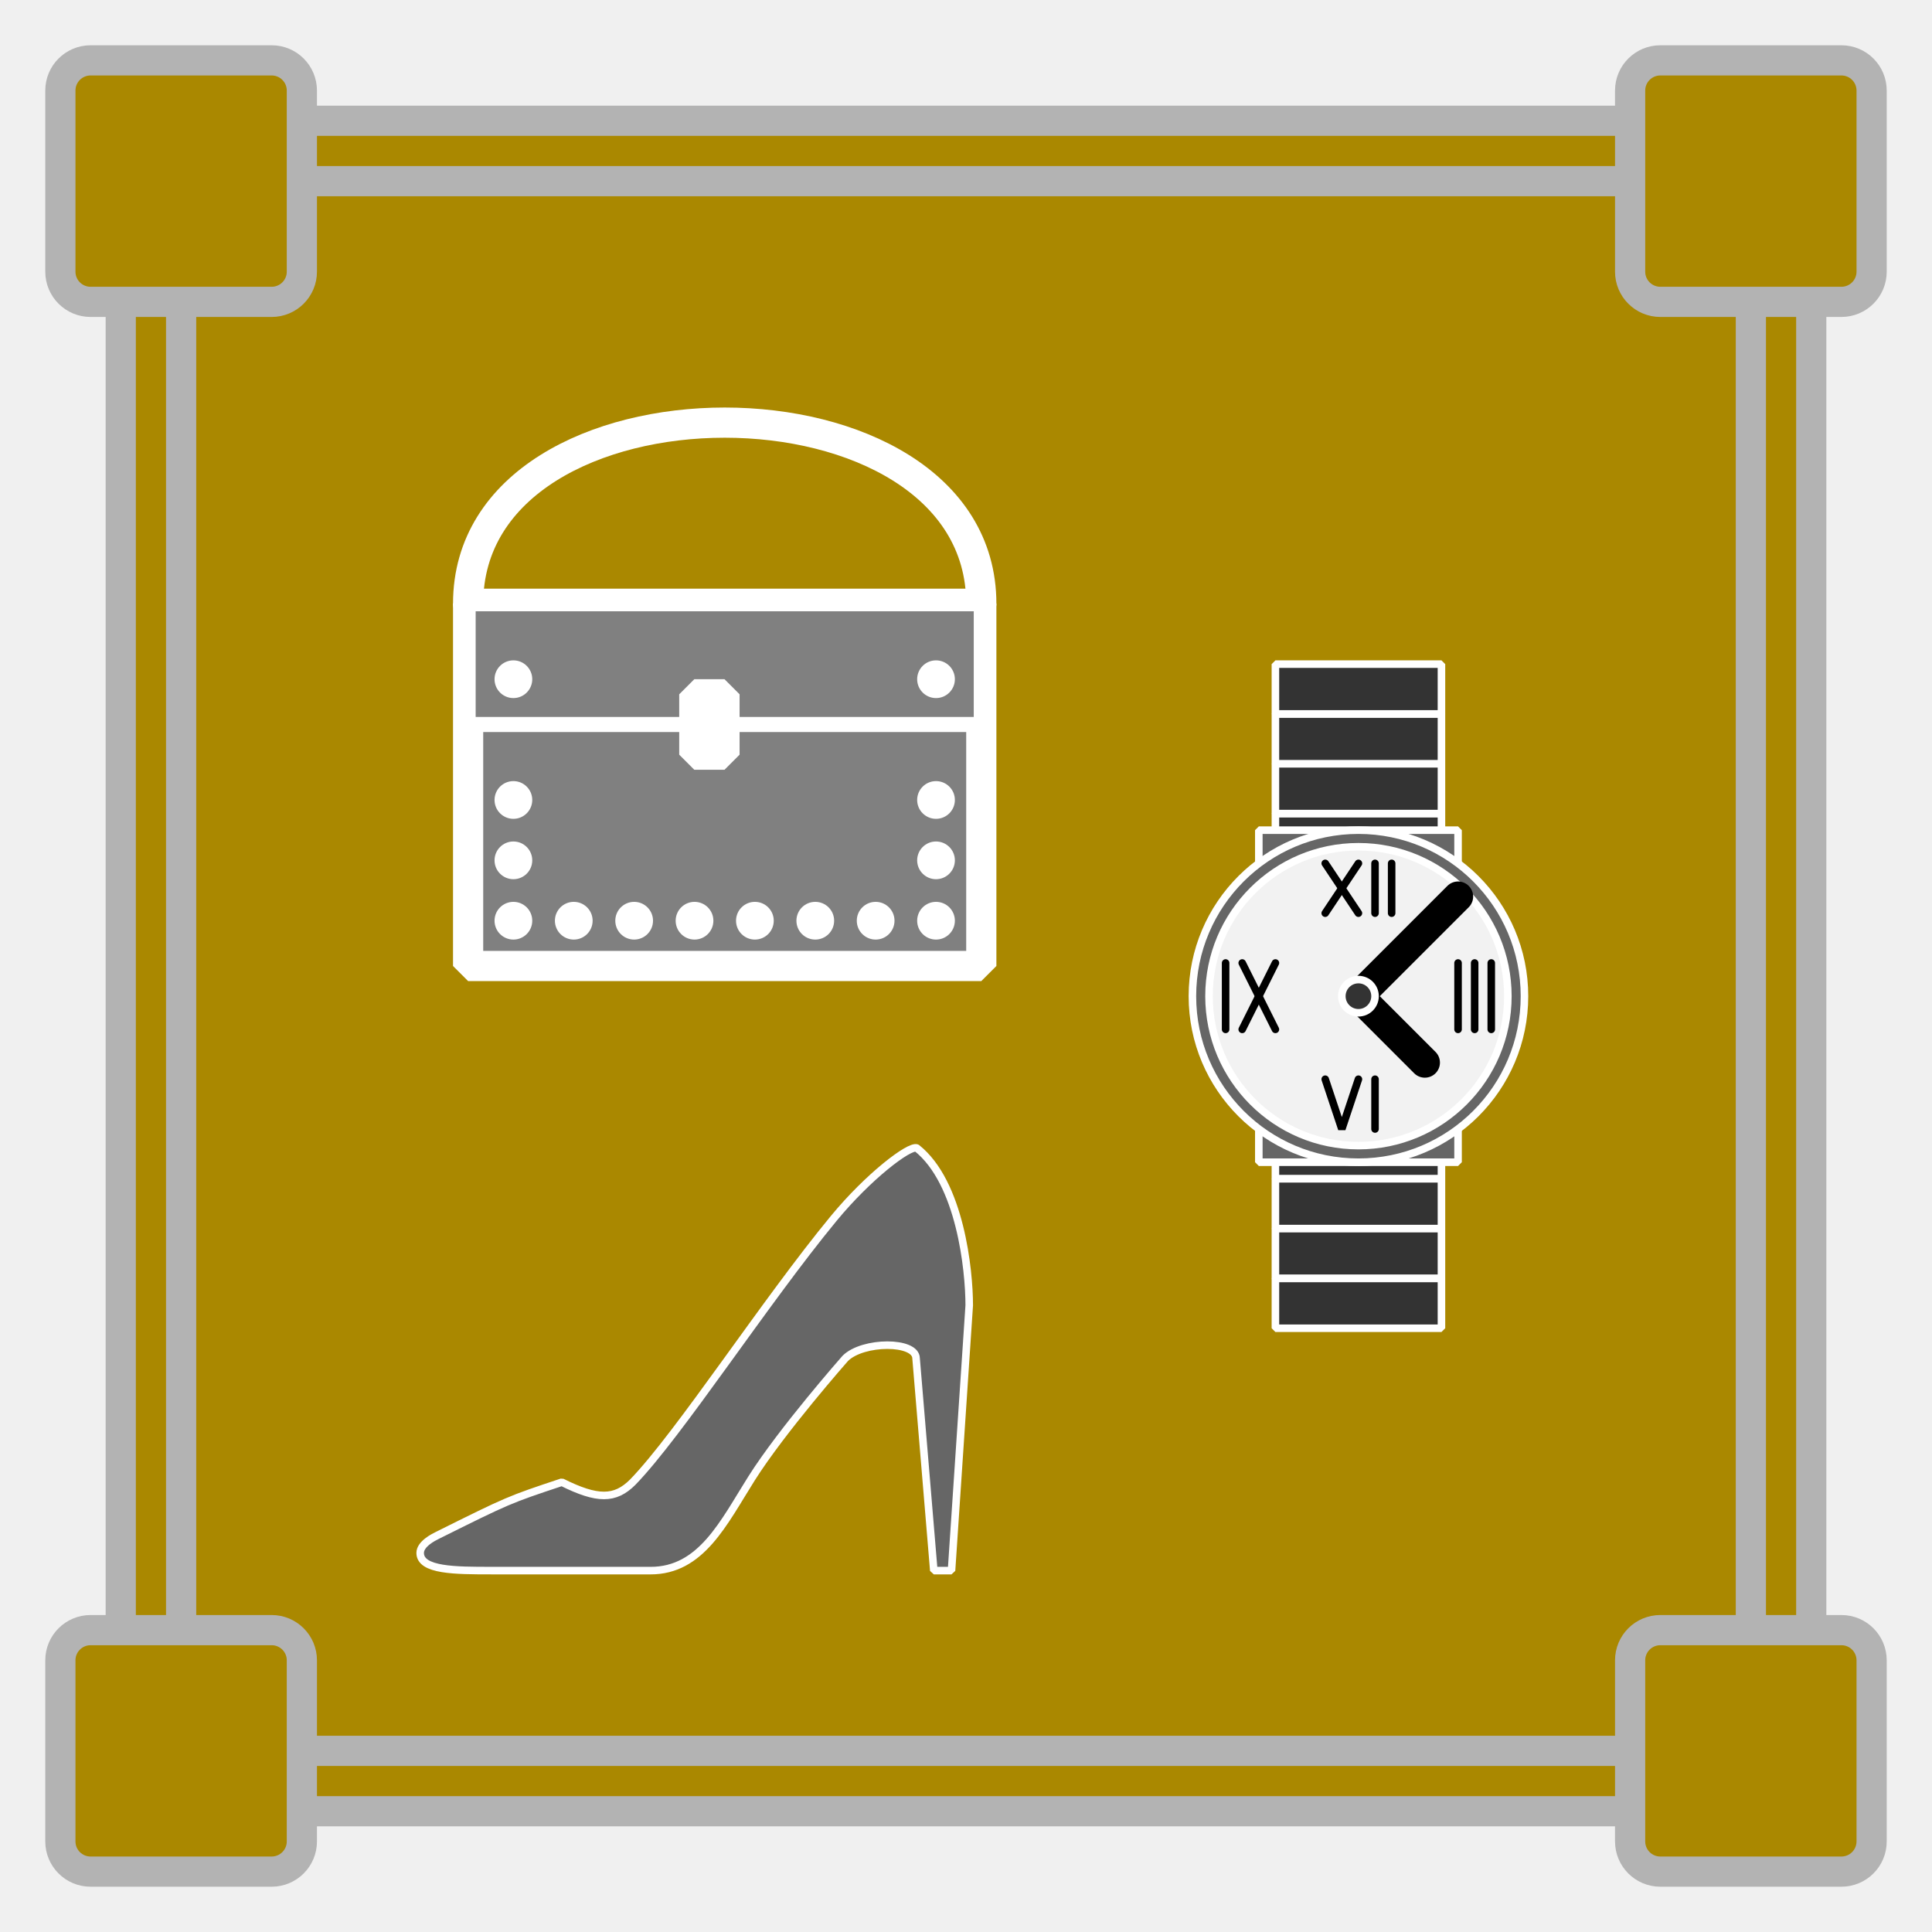
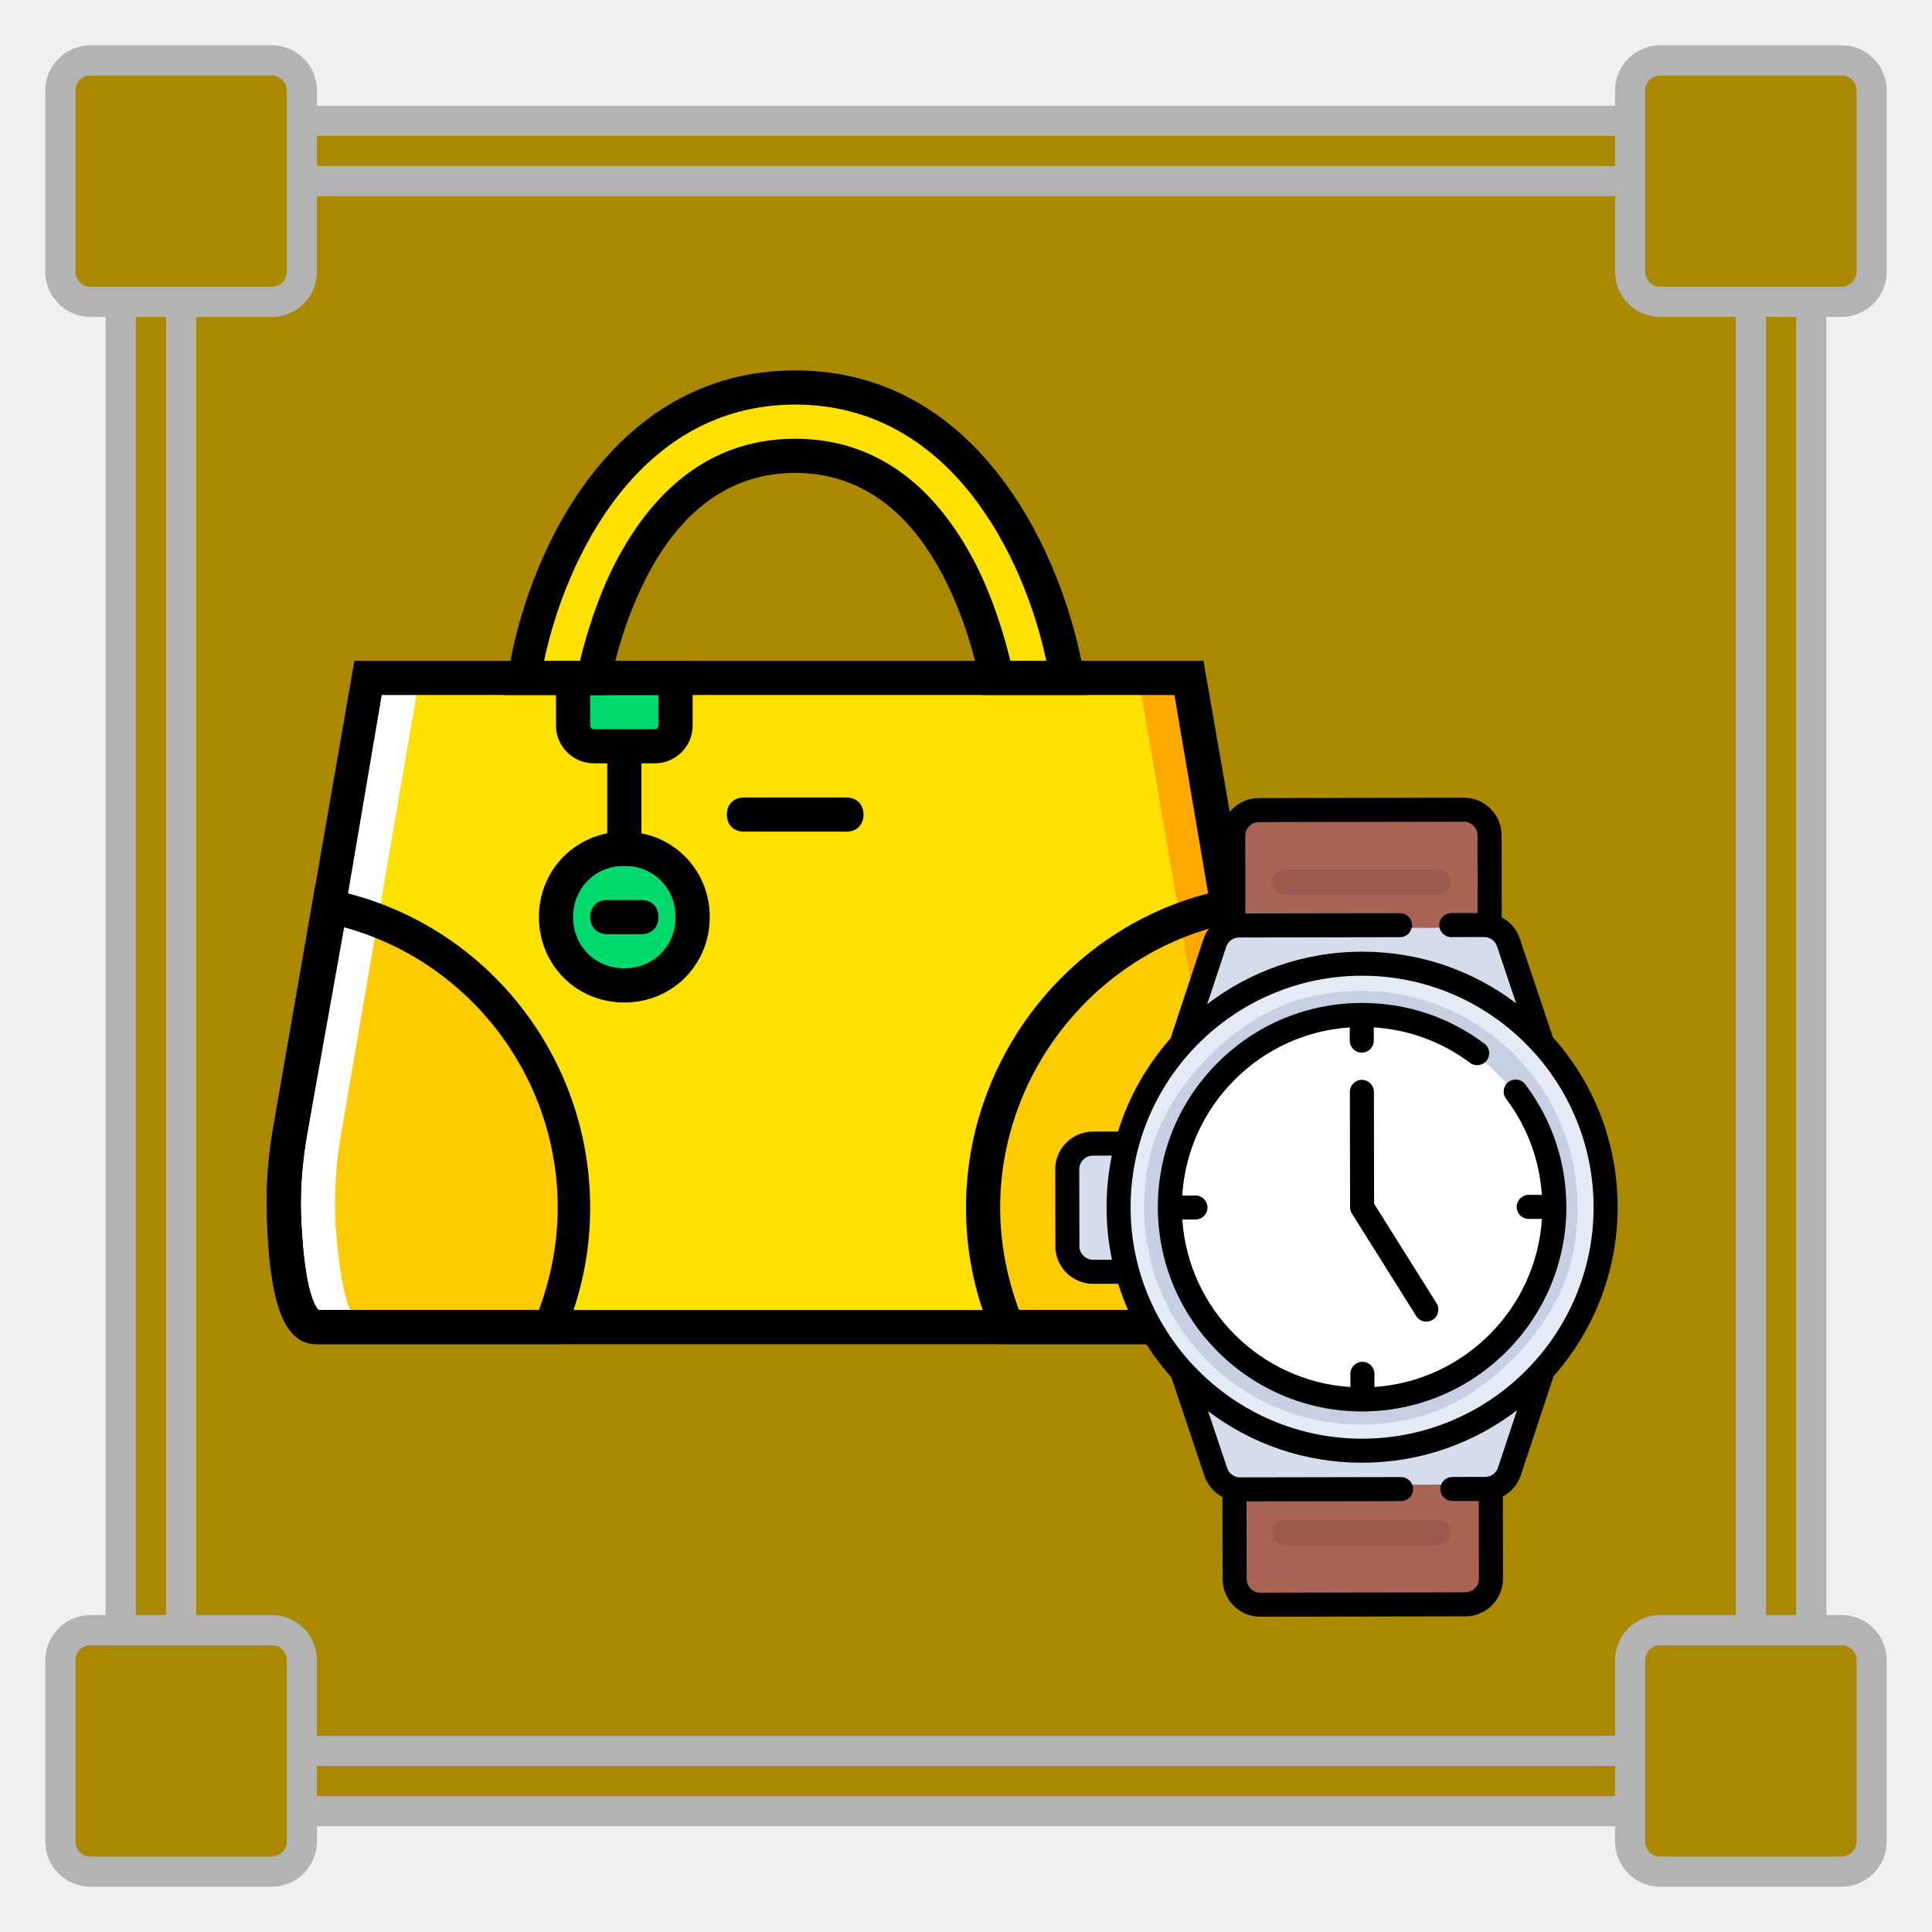
<svg xmlns="http://www.w3.org/2000/svg" width="512" height="512" viewBox="0 0 135.467 135.467" version="1.1" id="svg8">
  <defs id="defs2">
    <marker style="overflow:visible;" id="Arrow1Mend" refX="0.0" refY="0.0" orient="auto">
      <path transform="scale(0.4) rotate(180) translate(10,0)" style="fill-rule:evenodd;stroke:#ffffff;stroke-width:1pt;stroke-opacity:1;fill:#ffffff;fill-opacity:1" d="M 0.0,0.0 L 5.0,-5.0 L -12.5,0.0 L 5.0,5.0 L 0.0,0.0 z " id="path868" />
    </marker>
    <marker style="overflow:visible;" id="marker1227" refX="0.0" refY="0.0" orient="auto">
      <path transform="scale(0.8) rotate(180) translate(12.5,0)" style="fill-rule:evenodd;stroke:#ffffff;stroke-width:1pt;stroke-opacity:1;fill:#ffffff;fill-opacity:1" d="M 0.0,0.0 L 5.0,-5.0 L -12.5,0.0 L 5.0,5.0 L 0.0,0.0 z " id="path1225" />
    </marker>
    <marker style="overflow:visible;" id="Arrow1Lend" refX="0.0" refY="0.0" orient="auto">
      <path transform="scale(0.8) rotate(180) translate(12.5,0)" style="fill-rule:evenodd;stroke:#ffffff;stroke-width:1pt;stroke-opacity:1;fill:#ffffff;fill-opacity:1" d="M 0.0,0.0 L 5.0,-5.0 L -12.5,0.0 L 5.0,5.0 L 0.0,0.0 z " id="path862" />
    </marker>
  </defs>
  <g id="layer2">
    <rect style="opacity:0.997;fill:#aa8800;fill-opacity:1;stroke:#b3b3b3;stroke-width:2.117;stroke-miterlimit:4;stroke-dasharray:none;stroke-opacity:1;stop-color:#000000" id="rect957" width="118.533" height="118.533" x="8.467" y="8.467" rx="8.467" ry="8.467" />
    <rect style="opacity:0.997;fill:#aa8800;fill-opacity:1;stroke:#b3b3b3;stroke-width:2.117;stroke-miterlimit:4;stroke-dasharray:none;stroke-opacity:1;stop-color:#000000" id="rect1598" width="110.067" height="110.067" x="12.7" y="12.7" rx="2.117" ry="2.117" />
    <rect style="opacity:0.997;fill:#aa8800;fill-opacity:1;stroke:#b3b3b3;stroke-width:2.117;stroke-miterlimit:4;stroke-dasharray:none;stroke-opacity:1;stop-color:#000000" id="rect1295" width="16.933" height="16.933" x="4.233" y="4.233" rx="2.117" ry="2.117" />
    <rect style="opacity:0.997;fill:#aa8800;fill-opacity:1;stroke:#b3b3b3;stroke-width:2.117;stroke-miterlimit:4;stroke-dasharray:none;stroke-opacity:1;stop-color:#000000" id="rect1295-0" width="16.933" height="16.933" x="114.3" y="4.233" rx="2.117" ry="2.117" />
    <rect style="opacity:0.997;fill:#aa8800;fill-opacity:1;stroke:#b3b3b3;stroke-width:2.117;stroke-miterlimit:4;stroke-dasharray:none;stroke-opacity:1;stop-color:#000000" id="rect1295-6" width="16.933" height="16.933" x="4.233" y="114.3" rx="2.117" ry="2.117" />
    <rect style="opacity:0.997;fill:#aa8800;fill-opacity:1;stroke:#b3b3b3;stroke-width:2.117;stroke-miterlimit:4;stroke-dasharray:none;stroke-opacity:1;stop-color:#000000" id="rect1295-2" width="16.933" height="16.933" x="114.3" y="114.3" rx="2.117" ry="2.117" />
  </g>
  <g id="layer1">
-     <path style="opacity:0.997;fill:#666666;stroke:#ffffff;stroke-width:0.529;stroke-linejoin:bevel;stroke-opacity:1;stop-color:#000000" d="m 34.428,110.128 h 11.177 c 3.57,0.007 5.137,-3.368 7.094,-6.468 2.133,-3.38 6.567,-8.411 6.567,-8.411 1.242,-1.24 4.968,-1.24 4.968,-10e-7 l 1.242,14.878 h 1.242 l 1.242,-18.598 c 10e-7,-2.48 -0.633,-8.62 -3.68,-11.035 -0.533,-0.184 -3.381,1.981 -5.821,4.938 -4.809,5.827 -10.84,15.141 -14.095,18.495 -1.242,1.24 -2.484,1.24 -4.968,0 -3.726,1.24 -3.726,1.24 -8.736,3.733 -0.261,0.13 -1.197,0.595 -1.199,1.226 0,1.24 2.484,1.24 4.968,1.24 z" id="path1921" />
-     <g id="g9642" transform="matrix(0.55,0,0,0.55,41.69833,39.58167)" style="stroke-width:1.818">
-       <g id="g8731" style="stroke-width:1.818">
-         <rect style="opacity:0.997;fill:#333333;stroke:#ffffff;stroke-width:0.962;stroke-linejoin:bevel;stroke-opacity:1;stop-color:#000000" id="rect8547" width="21.167" height="4.233" x="86.783" y="74.083" rx="1.924" ry="1.1850158e-06" />
-         <rect style="opacity:0.997;fill:#333333;stroke:#ffffff;stroke-width:0.962;stroke-linejoin:bevel;stroke-opacity:1;stop-color:#000000" id="rect8641" width="21.167" height="6.35" x="86.783" y="78.317" rx="1.924" ry="1.1850158e-06" />
-         <rect style="opacity:0.997;fill:#333333;stroke:#ffffff;stroke-width:0.962;stroke-linejoin:bevel;stroke-opacity:1;stop-color:#000000" id="rect8643" width="21.167" height="6.35" x="86.783" y="84.667" rx="1.924" ry="1.1850158e-06" />
-         <rect style="opacity:0.997;fill:#333333;stroke:#ffffff;stroke-width:0.962;stroke-linejoin:bevel;stroke-opacity:1;stop-color:#000000" id="rect8645" width="21.167" height="6.35" x="86.783" y="91.017" rx="1.924" ry="1.1850158e-06" />
+     <g transform="matrix(0.1403734,0,0,0.1403734,18.83664,24.33052)" id="g194" style="stroke-width:1.885">
+       <g id="g158" style="stroke-width:1.885">
+         <path style="fill:#ffe100;stroke-width:1.885" d="M 498.52,393.987 459.267,165.294 h -204.8 -204.8 L 10.413,393.987 c -2.56,15.36 -3.413,29.867 -2.56,45.227 0.853,22.187 5.12,50.347 16.213,50.347 h 230.4 230.4 c 11.093,0 15.36,-28.16 16.213,-50.347 0.854,-15.361 10e-4,-30.721 -2.559,-45.227" id="path154" />
+         <path style="fill:#ffe100;stroke-width:1.885" d="M 398.68,165.293 C 390.147,111.533 352.6,20.227 263,20.227 c -89.6,0 -127.147,91.307 -135.68,145.067 h 34.987 c 2.56,-11.947 7.68,-32.427 17.92,-52.907 19.626,-38.4 47.786,-58.027 82.773,-58.027 34.987,0 63.147,19.627 82.773,58.027 10.24,20.48 15.36,40.96 17.92,52.907 h 34.987 z" id="path156" />
      </g>
-       <g id="g8731-0" transform="matrix(1,0,0,-1,-2.2247065e-6,110.0667)" style="stroke-width:1.818">
-         <rect style="opacity:0.997;fill:#333333;stroke:#ffffff;stroke-width:0.962;stroke-linejoin:bevel;stroke-opacity:1;stop-color:#000000" id="rect8547-6" width="21.167" height="4.233" x="86.783" y="74.083" rx="1.924" ry="1.1850158e-06" />
-         <rect style="opacity:0.997;fill:#333333;stroke:#ffffff;stroke-width:0.962;stroke-linejoin:bevel;stroke-opacity:1;stop-color:#000000" id="rect8641-2" width="21.167" height="6.35" x="86.783" y="78.317" rx="1.924" ry="1.1850158e-06" />
-         <rect style="opacity:0.997;fill:#333333;stroke:#ffffff;stroke-width:0.962;stroke-linejoin:bevel;stroke-opacity:1;stop-color:#000000" id="rect8643-9" width="21.167" height="6.35" x="86.783" y="84.667" rx="1.924" ry="1.1850158e-06" />
-         <rect style="opacity:0.997;fill:#333333;stroke:#ffffff;stroke-width:0.962;stroke-linejoin:bevel;stroke-opacity:1;stop-color:#000000" id="rect8645-9" width="21.167" height="6.35" x="86.783" y="91.017" rx="1.924" ry="1.1850158e-06" />
+       <g id="g164" style="stroke-width:1.885">
+         <path style="fill:#00da6c;stroke-width:1.885" d="m 193.027,199.427 h -30.72 c -5.973,0 -10.24,-4.267 -10.24,-10.24 v -23.893 h 51.2 v 23.893 c 0,5.973 -4.267,10.24 -10.24,10.24" id="path160" />
+         <path style="fill:#00da6c;stroke-width:1.885" d="m 211.8,284.76 c 0,18.773 -15.36,34.133 -34.133,34.133 -18.773,0 -34.133,-15.36 -34.133,-34.133 0,-18.773 15.36,-34.133 34.133,-34.133 18.773,0 34.133,15.36 34.133,34.133" id="path162" />
      </g>
-       <rect style="opacity:0.997;fill:#666666;stroke:#ffffff;stroke-width:0.962;stroke-linejoin:bevel;stroke-opacity:1;stop-color:#000000" id="rect8423" width="25.4" height="42.333" x="84.667" y="33.867" rx="1.924" ry="1.1850158e-06" />
-       <circle style="opacity:0.997;fill:#666666;stroke:#ffffff;stroke-width:0.962;stroke-linejoin:bevel;stroke-opacity:1;stop-color:#000000" id="path8397" cx="97.367" cy="55.033" r="21.167" />
-       <circle style="opacity:0.997;fill:#f2f2f2;stroke:#ffffff;stroke-width:0.962;stroke-linejoin:bevel;stroke-opacity:1;stop-color:#000000" id="path8399" cx="97.367" cy="55.033" r="19.05" />
-       <path style="opacity:0.997;fill:#333333;stroke:#000000;stroke-width:3.848;stroke-linecap:round;stroke-linejoin:bevel;stroke-miterlimit:4;stroke-dasharray:none;stroke-opacity:1;stop-color:#000000" d="M 97.367,55.033 110.067,42.333" id="path8850" />
-       <path style="opacity:0.997;fill:#333333;stroke:#000000;stroke-width:3.848;stroke-linecap:round;stroke-linejoin:bevel;stroke-miterlimit:4;stroke-dasharray:none;stroke-opacity:1;stop-color:#000000" d="m 97.367,55.033 8.467,8.467" id="path8852" />
-       <circle style="opacity:0.997;fill:#333333;stroke:#ffffff;stroke-width:0.962;stroke-linejoin:bevel;stroke-opacity:1;stop-color:#000000" id="path8815" cx="97.367" cy="55.033" r="2.117" />
-       <g id="g9599" style="stroke-width:0.962;stroke-miterlimit:4;stroke-dasharray:none">
-         <path style="opacity:0.997;fill:#333333;stroke:#000000;stroke-width:0.962;stroke-linecap:round;stroke-linejoin:bevel;stroke-miterlimit:4;stroke-dasharray:none;stroke-opacity:1;stop-color:#000000" d="m 93.133,38.1 4.233,6.35" id="path9192" />
-         <path style="opacity:0.997;fill:#333333;stroke:#000000;stroke-width:0.962;stroke-linecap:round;stroke-linejoin:bevel;stroke-miterlimit:4;stroke-dasharray:none;stroke-opacity:1;stop-color:#000000" d="M 97.367,38.1 93.133,44.45" id="path9194" />
-         <path style="opacity:0.997;fill:#333333;stroke:#000000;stroke-width:0.962;stroke-linecap:round;stroke-linejoin:bevel;stroke-miterlimit:4;stroke-dasharray:none;stroke-opacity:1;stop-color:#000000" d="m 99.483,38.1 v 6.35" id="path9309" />
-         <path style="opacity:0.997;fill:#333333;stroke:#000000;stroke-width:0.962;stroke-linecap:round;stroke-linejoin:bevel;stroke-miterlimit:4;stroke-dasharray:none;stroke-opacity:1;stop-color:#000000" d="m 101.6,38.1 v 6.35" id="path9311" />
+       <g id="g170" style="stroke-width:1.885">
+         <path style="fill:#fdcc00;stroke-width:1.885" d="m 356.867,429.827 c 0,21.333 4.267,40.96 11.947,59.733 h 116.053 c 11.093,0 15.36,-28.16 16.213,-50.347 0.853,-15.36 0,-29.867 -2.56,-45.227 L 478.893,279.64 c -69.12,14.507 -122.026,75.947 -122.026,150.187" id="path166" />
+         <path style="fill:#fdcc00;stroke-width:1.885" d="M 30.04,279.64 10.413,393.987 c -2.56,15.36 -3.413,29.867 -2.56,45.227 0.853,22.187 5.12,50.347 16.213,50.347 H 140.12 c 7.68,-18.773 11.947,-38.4 11.947,-59.733 0,-74.241 -52.054,-135.681 -122.027,-150.188" id="path168" />
      </g>
-       <g id="g9608" style="stroke-width:0.962;stroke-miterlimit:4;stroke-dasharray:none">
-         <path style="opacity:0.997;fill:none;stroke:#000000;stroke-width:0.962;stroke-linecap:round;stroke-linejoin:bevel;stroke-miterlimit:4;stroke-dasharray:none;stroke-opacity:1;stop-color:#000000" d="m 93.133,65.617 2.117,6.35 2.117,-6.35" id="path9313" />
-         <path style="opacity:0.997;fill:none;stroke:#000000;stroke-width:0.962;stroke-linecap:round;stroke-linejoin:bevel;stroke-miterlimit:4;stroke-dasharray:none;stroke-opacity:1;stop-color:#000000" d="m 99.483,65.617 v 6.35" id="path9348" />
+       <path style="fill:#ffa800;stroke-width:1.885" d="M 499.373,393.987 460.12,165.293 h -25.6 l 39.253,228.693 c 2.56,15.36 3.413,29.867 2.56,45.227 -1.707,22.187 -5.12,50.347 -16.213,50.347 h 25.6 c 11.093,0 15.36,-28.16 16.213,-50.347 0.854,-15.36 0,-30.72 -2.56,-45.226" id="path172" />
+       <path style="fill:#ffffff;stroke-width:1.885" d="M 10.413,393.987 49.666,165.294 h 25.6 L 36.013,393.987 c -2.56,15.36 -3.413,29.867 -2.56,45.227 1.707,22.187 5.12,50.347 16.213,50.347 h -25.6 c -11.093,0 -15.36,-28.16 -16.213,-50.347 -0.853,-15.361 0,-30.721 2.56,-45.227" id="path174" />
+       <path d="m 484.867,498.093 h -460.8 c -15.36,0 -23.04,-17.92 -24.747,-58.88 -0.853,-15.36 0,-31.573 2.56,-46.933 L 42.84,156.76 h 424.107 l 40.96,235.52 c 2.56,16.213 3.413,31.573 2.56,46.933 -2.56,40.96 -10.24,58.88 -25.6,58.88 z M 24.92,481.027 h 459.093 c 0.853,-1.707 6.827,-9.387 8.533,-42.667 0.853,-13.653 0,-29.013 -2.56,-43.52 L 452.44,173.827 H 56.493 L 18.947,394.84 c -2.56,15.36 -3.413,29.867 -2.56,43.52 1.706,33.28 6.826,40.96 8.533,42.667 z" id="path176" style="stroke-width:1.885" />
+       <path d="m 193.027,207.96 h -30.72 c -10.24,0 -18.773,-8.533 -18.773,-18.773 V 156.76 H 211.8 v 32.427 c 0,10.24 -8.533,18.773 -18.773,18.773 z M 160.6,173.827 v 15.36 c 0,0.853 0.853,1.707 1.707,1.707 h 30.72 c 0.853,0 1.707,-0.853 1.707,-1.707 v -15.36 z" id="path178" style="stroke-width:1.885" />
+       <rect x="169.133" y="199.427" width="17.067" height="59.733" id="rect180" style="stroke-width:1.885" />
+       <path d="M 177.667,327.427 C 153.774,327.427 135,308.654 135,284.76 c 0,-23.893 18.773,-42.667 42.667,-42.667 23.894,0 42.667,18.773 42.667,42.667 -0.001,23.893 -18.774,42.667 -42.667,42.667 z m 0,-68.267 c -14.507,0 -25.6,11.093 -25.6,25.6 0,14.507 11.093,25.6 25.6,25.6 14.507,0 25.6,-11.093 25.6,-25.6 0,-14.507 -11.094,-25.6 -25.6,-25.6 z" id="path182" style="stroke-width:1.885" />
+       <path d="m 186.2,293.293 h -17.067 c -5.12,0 -8.533,-3.413 -8.533,-8.533 0,-5.12 3.413,-8.533 8.533,-8.533 H 186.2 c 5.12,0 8.533,3.413 8.533,8.533 0,5.12 -3.413,8.533 -8.533,8.533 z" id="path184" style="stroke-width:1.885" />
+       <path d="M 408.92,173.827 H 356.867 L 355.16,167 c -2.56,-12.8 -7.68,-31.573 -17.067,-50.347 -17.92,-35.84 -43.52,-53.76 -75.093,-53.76 -31.573,0 -57.173,17.92 -75.093,53.76 C 178.52,135.427 173.4,154.2 170.84,167 l -1.707,6.827 h -51.2 l 1.707,-10.24 C 128.173,107.267 169.133,11.694 263,11.694 c 93.867,0 134.827,95.573 144.213,151.893 z m -38.4,-17.067 h 17.92 c -11.093,-52.053 -47.787,-128 -125.44,-128 -77.653,0 -114.347,75.947 -125.44,128 h 17.92 c 3.413,-13.653 8.533,-30.72 17.067,-47.787 C 193.88,67.16 224.6,45.827 263,45.827 c 38.4,0 69.12,21.333 90.453,63.147 8.534,17.066 13.654,34.133 17.067,47.786 z" id="path186" style="stroke-width:1.885" />
+       <path d="m 288.6,242.093 h -51.2 c -5.12,0 -8.533,-3.413 -8.533,-8.533 0,-5.12 3.413,-8.533 8.533,-8.533 h 51.2 c 5.12,0 8.533,3.413 8.533,8.533 0,5.12 -3.413,8.533 -8.533,8.533 z" id="path188" style="stroke-width:1.885" />
+       <path d="M 484.867,498.093 H 363.693 l -2.56,-5.12 c -8.533,-20.48 -12.8,-40.96 -12.8,-63.147 0,-75.947 53.76,-143.36 128.853,-158.72 l 8.533,-1.707 21.333,122.88 c 2.56,16.213 3.413,31.573 2.56,46.933 -1.705,40.961 -9.385,58.881 -24.745,58.881 z m -110.08,-17.066 h 109.227 c 0.853,-1.707 6.827,-9.387 8.533,-42.667 0.853,-13.653 0,-29.013 -2.56,-43.52 L 472.067,289.88 C 409.773,306.947 365.4,364.973 365.4,429.827 c 0,17.92 3.413,34.986 9.387,51.2 z" id="path190" style="stroke-width:1.885" />
+       <path d="M 146.093,498.093 H 24.067 c -15.36,0 -23.04,-17.92 -24.747,-58.88 -0.853,-15.36 0,-31.573 2.56,-46.933 l 21.333,-122.88 8.533,1.707 c 75.093,15.36 128.853,81.92 128.853,158.72 0,22.187 -4.267,42.667 -12.8,63.147 z M 24.92,481.027 H 135 c 5.973,-16.213 9.387,-33.28 9.387,-51.2 0,-65.707 -44.373,-122.88 -106.667,-139.947 L 18.947,394.84 c -2.56,15.36 -3.413,29.867 -2.56,43.52 1.706,33.28 6.826,40.96 8.533,42.667 z" id="path192" style="stroke-width:1.885" />
+     </g>
+     <g id="g275" transform="matrix(0.1121637,0,0,0.1121637,64.99282,55.93224)" style="stroke-width:3.686">
+       <g id="g228" style="stroke-width:3.686">
+         <path style="fill:#d5dcec;stroke-width:3.686" d="m 102.638,296.254 h 25.115 v -79.881 h -25.115 c -8.187,0 -14.825,6.638 -14.825,14.825 v 50.231 c 0,8.188 6.637,14.825 14.825,14.825 z" id="path222" />
+         <path style="fill:#d5dcec;stroke-width:3.686" d="m 196.689,134.114 -45.02,34.506 29.163,-81.078 c 1.627,-4.526 6.197,-7.577 11.345,-7.577 h 10.608 136.934 10.608 c 5.148,0 9.717,3.053 11.345,7.577 l 29.163,81.078 -45.02,-34.506 c 0,0 -29.163,-23.165 -69.724,-22.164 -40.561,1.001 -79.402,22.164 -79.402,22.164 z" id="path224" />
+         <path style="fill:#d5dcec;stroke-width:3.686" d="m 345.815,377.799 45.02,-34.506 -29.163,81.078 c -1.627,4.526 -6.197,7.577 -11.345,7.577 H 339.719 202.785 192.177 c -5.148,0 -9.716,-3.053 -11.345,-7.577 l -29.163,-81.078 45.02,34.506 c 0,0 29.163,23.165 69.724,22.164 40.561,-1.001 79.402,-22.164 79.402,-22.164 z" id="path226" />
      </g>
-       <g id="g9604" transform="translate(-4.233333,2.116668)" style="stroke-width:0.962;stroke-miterlimit:4;stroke-dasharray:none">
-         <path style="opacity:0.997;fill:none;stroke:#000000;stroke-width:0.962;stroke-linecap:round;stroke-linejoin:bevel;stroke-miterlimit:4;stroke-dasharray:none;stroke-opacity:1;stop-color:#000000" d="m 84.667,48.683 v 8.467" id="path9496" />
-         <path style="opacity:0.997;fill:none;stroke:#000000;stroke-width:0.962;stroke-linecap:round;stroke-linejoin:bevel;stroke-miterlimit:4;stroke-dasharray:none;stroke-opacity:1;stop-color:#000000" d="m 86.783,48.683 4.233,8.467" id="path9498" />
-         <path style="opacity:0.997;fill:none;stroke:#000000;stroke-width:0.962;stroke-linecap:round;stroke-linejoin:bevel;stroke-miterlimit:4;stroke-dasharray:none;stroke-opacity:1;stop-color:#000000" d="M 86.783,57.15 91.017,48.683" id="path9500" />
+       <path style="fill:#e4eaf6;stroke-width:3.686" d="m 119.781,256.204 c -0.059,83.742 67.839,151.639 151.58,151.58 82.339,-0.058 151.305,-69.023 151.363,-151.363 0.059,-83.742 -67.839,-151.639 -151.58,-151.58 -82.34,0.06 -151.305,69.024 -151.363,151.363 z" id="path230" />
+       <path style="fill:#c7cfe2;stroke-width:3.686" d="m 139.513,223.773 c -23.269,100.018 64.261,187.548 164.28,164.28 43.989,-10.234 88.965,-55.21 99.199,-99.199 23.269,-100.018 -64.261,-187.548 -164.28,-164.28 -43.99,10.234 -88.966,55.21 -99.199,99.199 z" id="path232" />
+       <path style="fill:#ffffff;stroke-width:3.686" d="m 151.674,255.273 c -0.569,66.868 53.751,121.188 120.619,120.619 C 337.219,375.34 390.278,322.28 390.831,257.354 391.4,190.486 337.08,136.166 270.212,136.735 205.286,137.288 152.226,190.348 151.674,255.273 Z" id="path234" />
+       <g id="g240" style="stroke-width:3.686">
+         <path style="fill:#aa6455;stroke-width:3.686" d="M 352.502,81.341 H 190.966 V 26.304 c 0,-10.222 8.286,-18.509 18.509,-18.509 h 124.518 c 10.222,0 18.509,8.286 18.509,18.509 z" id="path236" />
+         <path style="fill:#aa6455;stroke-width:3.686" d="m 190.966,429.42 h 161.536 v 55.037 c 0,10.222 -8.286,18.509 -18.509,18.509 H 209.475 c -10.222,0 -18.509,-8.286 -18.509,-18.509 z" id="path238" />
      </g>
-       <g id="g9593" transform="translate(-2.000015e-7,2.116668)" style="stroke-width:0.962;stroke-miterlimit:4;stroke-dasharray:none">
-         <path style="opacity:0.997;fill:none;stroke:#000000;stroke-width:0.962;stroke-linecap:round;stroke-linejoin:bevel;stroke-miterlimit:4;stroke-dasharray:none;stroke-opacity:1;stop-color:#000000" d="m 110.067,48.683 v 8.467" id="path9504" />
-         <path style="opacity:0.997;fill:none;stroke:#000000;stroke-width:0.962;stroke-linecap:round;stroke-linejoin:bevel;stroke-miterlimit:4;stroke-dasharray:none;stroke-opacity:1;stop-color:#000000" d="m 112.183,48.683 v 8.467" id="path9506" />
-         <path style="opacity:0.997;fill:none;stroke:#000000;stroke-width:0.962;stroke-linecap:round;stroke-linejoin:bevel;stroke-miterlimit:4;stroke-dasharray:none;stroke-opacity:1;stop-color:#000000" d="m 114.3,48.683 v 8.467" id="path9508" />
+       <g id="g246" style="stroke-width:3.686">
+         <path style="fill:#9b5a50;stroke-width:3.686" d="m 223.901,60.873 h 95.666 c 4.403,0 7.972,-3.569 7.972,-7.972 v 0 c 0,-4.403 -3.569,-7.972 -7.972,-7.972 h -95.666 c -4.403,0 -7.972,3.569 -7.972,7.972 v 0 c -0.001,4.403 3.569,7.972 7.972,7.972 z" id="path242" />
+         <path style="fill:#9b5a50;stroke-width:3.686" d="m 319.567,451.453 h -95.666 c -4.403,0 -7.972,3.569 -7.972,7.972 v 0 c 0,4.403 3.569,7.972 7.972,7.972 h 95.666 c 4.403,0 7.972,-3.569 7.972,-7.972 v 0 c 0,-4.403 -3.569,-7.972 -7.972,-7.972 z" id="path244" />
      </g>
-     </g>
-     <g id="g10783" transform="translate(7.423202)">
-       <path style="opacity:0.997;fill:none;stroke:#ffffff;stroke-width:2.117;stroke-linecap:round;stroke-linejoin:bevel;stroke-miterlimit:4;stroke-dasharray:none;stroke-opacity:1;stop-color:#000000" d="m 25.4,42.333 c 0,-16.933 35.983,-16.933 35.983,0" id="path9818" />
-       <rect style="opacity:0.997;fill:#808080;stroke:#ffffff;stroke-width:2.117;stroke-linecap:round;stroke-linejoin:bevel;stroke-miterlimit:4;stroke-dasharray:none;stroke-opacity:1;stop-color:#000000" id="rect9737" width="35.983" height="25.4" x="25.4" y="42.333" rx="1.058" ry="6.5175868e-07" />
-       <rect style="opacity:0.997;fill:#808080;stroke:#ffffff;stroke-width:1.058;stroke-linecap:round;stroke-linejoin:bevel;stroke-miterlimit:4;stroke-dasharray:none;stroke-opacity:1;stop-color:#000000" id="rect9783" width="35.983" height="8.467" x="25.4" y="42.333" rx="1.058" ry="6.5175868e-07" />
-       <rect style="opacity:0.997;fill:none;stroke:#ffffff;stroke-width:2.117;stroke-linecap:round;stroke-linejoin:bevel;stroke-miterlimit:4;stroke-dasharray:none;stroke-opacity:1;stop-color:#000000" id="rect10206" width="2.117" height="4.233" x="41.26" y="48.683" rx="1.058" ry="6.5175868e-07" />
-       <circle style="opacity:0.997;fill:#ffffff;stroke:#ffffff;stroke-width:0.529;stroke-linecap:round;stroke-linejoin:bevel;stroke-miterlimit:4;stroke-dasharray:none;stroke-opacity:1;stop-color:#000000" id="path10310" cx="28.575" cy="64.558" r="1.058" />
-       <circle style="opacity:0.997;fill:#ffffff;stroke:#ffffff;stroke-width:0.529;stroke-linecap:round;stroke-linejoin:bevel;stroke-miterlimit:4;stroke-dasharray:none;stroke-opacity:1;stop-color:#000000" id="path10334" cx="28.575" cy="60.325" r="1.058" />
-       <circle style="opacity:0.997;fill:#ffffff;stroke:#ffffff;stroke-width:0.529;stroke-linecap:round;stroke-linejoin:bevel;stroke-miterlimit:4;stroke-dasharray:none;stroke-opacity:1;stop-color:#000000" id="path10336" cx="28.575" cy="56.092" r="1.058" />
-       <circle style="opacity:0.997;fill:#ffffff;stroke:#ffffff;stroke-width:0.529;stroke-linecap:round;stroke-linejoin:bevel;stroke-miterlimit:4;stroke-dasharray:none;stroke-opacity:1;stop-color:#000000" id="path10338" cx="32.808" cy="64.558" r="1.058" />
-       <circle style="opacity:0.997;fill:#ffffff;stroke:#ffffff;stroke-width:0.529;stroke-linecap:round;stroke-linejoin:bevel;stroke-miterlimit:4;stroke-dasharray:none;stroke-opacity:1;stop-color:#000000" id="path10340" cx="37.042" cy="64.558" r="1.058" />
-       <circle style="opacity:0.997;fill:#ffffff;stroke:#ffffff;stroke-width:0.529;stroke-linecap:round;stroke-linejoin:bevel;stroke-miterlimit:4;stroke-dasharray:none;stroke-opacity:1;stop-color:#000000" id="path10342" cx="41.275" cy="64.558" r="1.058" />
-       <circle style="opacity:0.997;fill:#ffffff;stroke:#ffffff;stroke-width:0.529;stroke-linecap:round;stroke-linejoin:bevel;stroke-miterlimit:4;stroke-dasharray:none;stroke-opacity:1;stop-color:#000000" id="path10344" cx="45.508" cy="64.558" r="1.058" />
-       <circle style="opacity:0.997;fill:#ffffff;stroke:#ffffff;stroke-width:0.529;stroke-linecap:round;stroke-linejoin:bevel;stroke-miterlimit:4;stroke-dasharray:none;stroke-opacity:1;stop-color:#000000" id="path10346" cx="49.742" cy="64.558" r="1.058" />
-       <circle style="opacity:0.997;fill:#ffffff;stroke:#ffffff;stroke-width:0.529;stroke-linecap:round;stroke-linejoin:bevel;stroke-miterlimit:4;stroke-dasharray:none;stroke-opacity:1;stop-color:#000000" id="path10348" cx="53.975" cy="64.558" r="1.058" />
-       <circle style="opacity:0.997;fill:#ffffff;stroke:#ffffff;stroke-width:0.529;stroke-linecap:round;stroke-linejoin:bevel;stroke-miterlimit:4;stroke-dasharray:none;stroke-opacity:1;stop-color:#000000" id="path10513" cx="58.208" cy="64.558" r="1.058" />
-       <circle style="opacity:0.997;fill:#ffffff;stroke:#ffffff;stroke-width:0.529;stroke-linecap:round;stroke-linejoin:bevel;stroke-miterlimit:4;stroke-dasharray:none;stroke-opacity:1;stop-color:#000000" id="path10515" cx="58.208" cy="60.325" r="1.058" />
-       <circle style="opacity:0.997;fill:#ffffff;stroke:#ffffff;stroke-width:0.529;stroke-linecap:round;stroke-linejoin:bevel;stroke-miterlimit:4;stroke-dasharray:none;stroke-opacity:1;stop-color:#000000" id="path10517" cx="58.208" cy="56.092" r="1.058" />
-       <circle style="opacity:0.997;fill:#ffffff;stroke:#ffffff;stroke-width:0.529;stroke-linecap:round;stroke-linejoin:bevel;stroke-miterlimit:4;stroke-dasharray:none;stroke-opacity:1;stop-color:#000000" id="path10521" cx="28.575" cy="47.625" r="1.058" />
-       <circle style="opacity:0.997;fill:#ffffff;stroke:#ffffff;stroke-width:0.529;stroke-linecap:round;stroke-linejoin:bevel;stroke-miterlimit:4;stroke-dasharray:none;stroke-opacity:1;stop-color:#000000" id="path10523" cx="58.208" cy="47.625" r="1.058" />
+       <path d="m 431.784,255.7 c -0.074,-39.509 -14.402,-76.803 -40.523,-106.018 -0.039,-0.145 -0.073,-0.29 -0.122,-0.436 L 370.64,88.134 C 368.67,82.262 364.55,77.582 359.336,74.823 L 359.239,23.491 C 359.227,17.223 356.763,11.322 352.301,6.876 347.85,2.441 341.958,0 335.706,0 c -0.015,0 -0.03,0 -0.045,0 l -128.19,0.241 c -6.268,0.012 -12.169,2.476 -16.615,6.938 -4.446,4.463 -6.887,10.372 -6.875,16.641 l 0.096,51.333 c -5.204,2.779 -9.306,7.474 -11.254,13.353 l -20.268,61.189 c -0.068,0.204 -0.121,0.411 -0.17,0.617 -14.795,16.733 -26.151,36.571 -32.931,58.405 l -15.746,0.029 c -12.977,0.024 -23.515,10.602 -23.491,23.579 l 0.09,48.071 c 0.024,12.963 10.577,23.491 23.534,23.491 0.014,0 0.031,0 0.045,0 l 15.689,-0.03 c 6.712,21.476 17.962,41.355 33.259,58.465 0.039,0.144 0.073,0.289 0.121,0.433 l 20.498,61.112 c 1.969,5.871 6.089,10.551 11.302,13.311 l 0.097,51.333 c 0.024,12.962 10.578,23.491 23.535,23.491 0.015,0 0.03,0 0.045,0 l 128.19,-0.241 c 6.268,-0.012 12.169,-2.476 16.615,-6.938 4.446,-4.463 6.887,-10.372 6.876,-16.641 l -0.096,-51.332 c 5.205,-2.779 9.308,-7.475 11.256,-13.354 l 20.268,-61.189 c 0.068,-0.206 0.121,-0.413 0.171,-0.62 24.985,-28.26 40.148,-65.39 40.072,-105.987 z M 187.084,93.229 c 1.154,-3.484 4.396,-5.83 8.065,-5.837 l 100.614,-0.188 c 4.148,-0.008 7.505,-3.377 7.497,-7.525 -0.008,-4.144 -3.369,-7.497 -7.511,-7.497 -0.005,0 -0.01,0 -0.015,0 l -96.64,0.181 -0.091,-48.572 c -0.004,-2.255 0.882,-4.391 2.496,-6.01 1.613,-1.619 3.745,-2.514 6.001,-2.519 l 128.19,-0.241 c 0.005,0 0.011,0 0.016,0 2.25,0 4.379,0.886 5.994,2.496 1.619,1.613 2.514,3.745 2.519,6.001 l 0.091,48.572 -16.523,0.031 c -4.148,0.008 -7.505,3.377 -7.497,7.525 0.008,4.143 3.369,7.497 7.511,7.497 0.005,0 0.01,0 0.015,0 l 20.497,-0.038 c 0.006,0 0.011,0 0.017,0 3.662,0 6.905,2.331 8.07,5.806 l 11.947,35.617 C 340.759,107.6 307.276,96.262 272.056,96.262 h -0.306 c -36.268,0.068 -69.723,12.289 -96.527,32.783 z m 84.691,18.056 h 0.278 c 79.642,0 144.559,64.797 144.708,144.443 0.15,79.796 -64.647,144.837 -144.442,144.986 h -0.278 c -79.642,0 -144.559,-64.797 -144.709,-144.443 -0.149,-79.795 64.647,-144.836 144.443,-144.986 z m -167.917,177.58 c -2.242,-0.002 -4.391,-0.882 -6.01,-2.496 -1.619,-1.613 -2.514,-3.745 -2.519,-6.001 l -0.09,-48.071 c -0.009,-4.694 3.803,-8.52 8.497,-8.529 l 11.851,-0.022 c -2.165,10.516 -3.297,21.404 -3.277,32.554 0.021,11.064 1.169,21.953 3.37,32.541 z M 357.012,418.77 c -1.154,3.484 -4.395,5.829 -8.065,5.836 l -20.497,0.039 c -4.148,0.008 -7.505,3.377 -7.497,7.525 0.008,4.143 3.369,7.497 7.511,7.497 0.005,0 0.01,0 0.015,0 l 16.521,-0.031 0.091,48.572 c 0.004,2.255 -0.882,4.391 -2.496,6.01 -1.613,1.619 -3.745,2.514 -6.001,2.519 l -128.19,0.241 c -0.006,0 -0.011,0 -0.016,0 -4.686,0 -8.504,-3.809 -8.513,-8.497 l -0.091,-48.572 96.642,-0.182 c 4.148,-0.008 7.505,-3.377 7.497,-7.525 -0.008,-4.144 -3.369,-7.497 -7.511,-7.497 -0.005,0 -0.01,0 -0.015,0 l -100.614,0.189 c -0.006,0 -0.011,0 -0.017,0 -3.662,0 -6.905,-2.331 -8.07,-5.806 l -11.947,-35.616 c 27.587,20.928 61.07,32.264 96.289,32.264 h 0.306 c 36.269,-0.068 69.724,-12.289 96.529,-32.785 z" id="path248" style="stroke-width:3.686" />
+       <path d="m 272.044,383.69 c 0.073,0 0.155,0 0.229,0 0.005,0 0.01,0 0.015,0 70.408,-0.132 127.581,-57.521 127.449,-127.93 -0.052,-27.893 -8.935,-54.376 -25.688,-76.585 -2.499,-3.312 -7.207,-3.972 -10.52,-1.473 -3.312,2.499 -3.971,7.208 -1.473,10.52 13.265,17.585 20.915,38.216 22.379,60.056 l -8.248,0.016 c -4.148,0.008 -7.505,3.377 -7.497,7.525 0.008,4.143 3.369,7.497 7.511,7.497 0.005,0 0.01,0 0.015,0 l 8.256,-0.016 c -3.609,56.159 -48.557,101.276 -104.702,105.097 l -0.016,-8.256 c -0.008,-4.143 -3.369,-7.497 -7.511,-7.497 -0.005,0 -0.01,0 -0.015,0 -4.148,0.008 -7.505,3.377 -7.497,7.525 l 0.016,8.255 C 208.589,364.815 163.471,319.867 159.65,263.723 l 8.256,-0.015 c 4.148,-0.008 7.505,-3.377 7.497,-7.525 -0.008,-4.143 -3.369,-7.497 -7.511,-7.497 -0.005,0 -0.01,0 -0.015,0 l -8.26,0.015 c 1.732,-27.27 13.149,-52.682 32.611,-72.218 19.462,-19.536 44.832,-31.048 72.095,-32.882 l 0.015,8.26 c 0.008,4.143 3.369,7.497 7.511,7.497 0.005,0 0.01,0 0.015,0 4.148,-0.008 7.505,-3.377 7.497,-7.525 l -0.015,-8.247 c 21.839,1.382 42.496,8.951 60.128,22.144 3.322,2.485 8.029,1.807 10.515,-1.514 2.486,-3.321 1.807,-8.029 -1.514,-10.515 -22.204,-16.614 -48.622,-25.39 -76.419,-25.39 -0.077,0 -0.156,0 -0.233,0 -0.005,0 -0.01,0 -0.015,0 -34.108,0.064 -66.148,13.406 -90.22,37.569 -24.072,24.163 -37.293,56.252 -37.229,90.36 0.13,70.331 57.382,127.456 127.685,127.45 z" id="path250" style="stroke-width:3.686" />
+       <path d="m 279.423,183.879 c -0.008,-4.143 -3.369,-7.497 -7.511,-7.497 -0.005,0 -0.01,0 -0.015,0 -4.148,0.008 -7.505,3.377 -7.497,7.525 l 0.136,72.107 c 0,0.064 0.008,0.126 0.01,0.19 0.004,0.149 0.011,0.298 0.023,0.448 0.009,0.104 0.021,0.207 0.035,0.31 0.018,0.139 0.038,0.277 0.064,0.416 0.021,0.113 0.045,0.224 0.071,0.335 0.029,0.123 0.06,0.245 0.095,0.368 0.036,0.124 0.075,0.245 0.117,0.367 0.037,0.106 0.075,0.212 0.116,0.317 0.052,0.132 0.11,0.262 0.169,0.391 0.043,0.092 0.086,0.184 0.133,0.275 0.07,0.135 0.145,0.267 0.222,0.398 0.032,0.054 0.058,0.11 0.091,0.163 l 40.18,64.02 c 1.426,2.273 3.87,3.519 6.369,3.519 1.364,0 2.745,-0.372 3.985,-1.15 3.513,-2.205 4.574,-6.841 2.37,-10.354 l -39.035,-62.195 z" id="path252" style="stroke-width:3.686" />
    </g>
  </g>
</svg>
